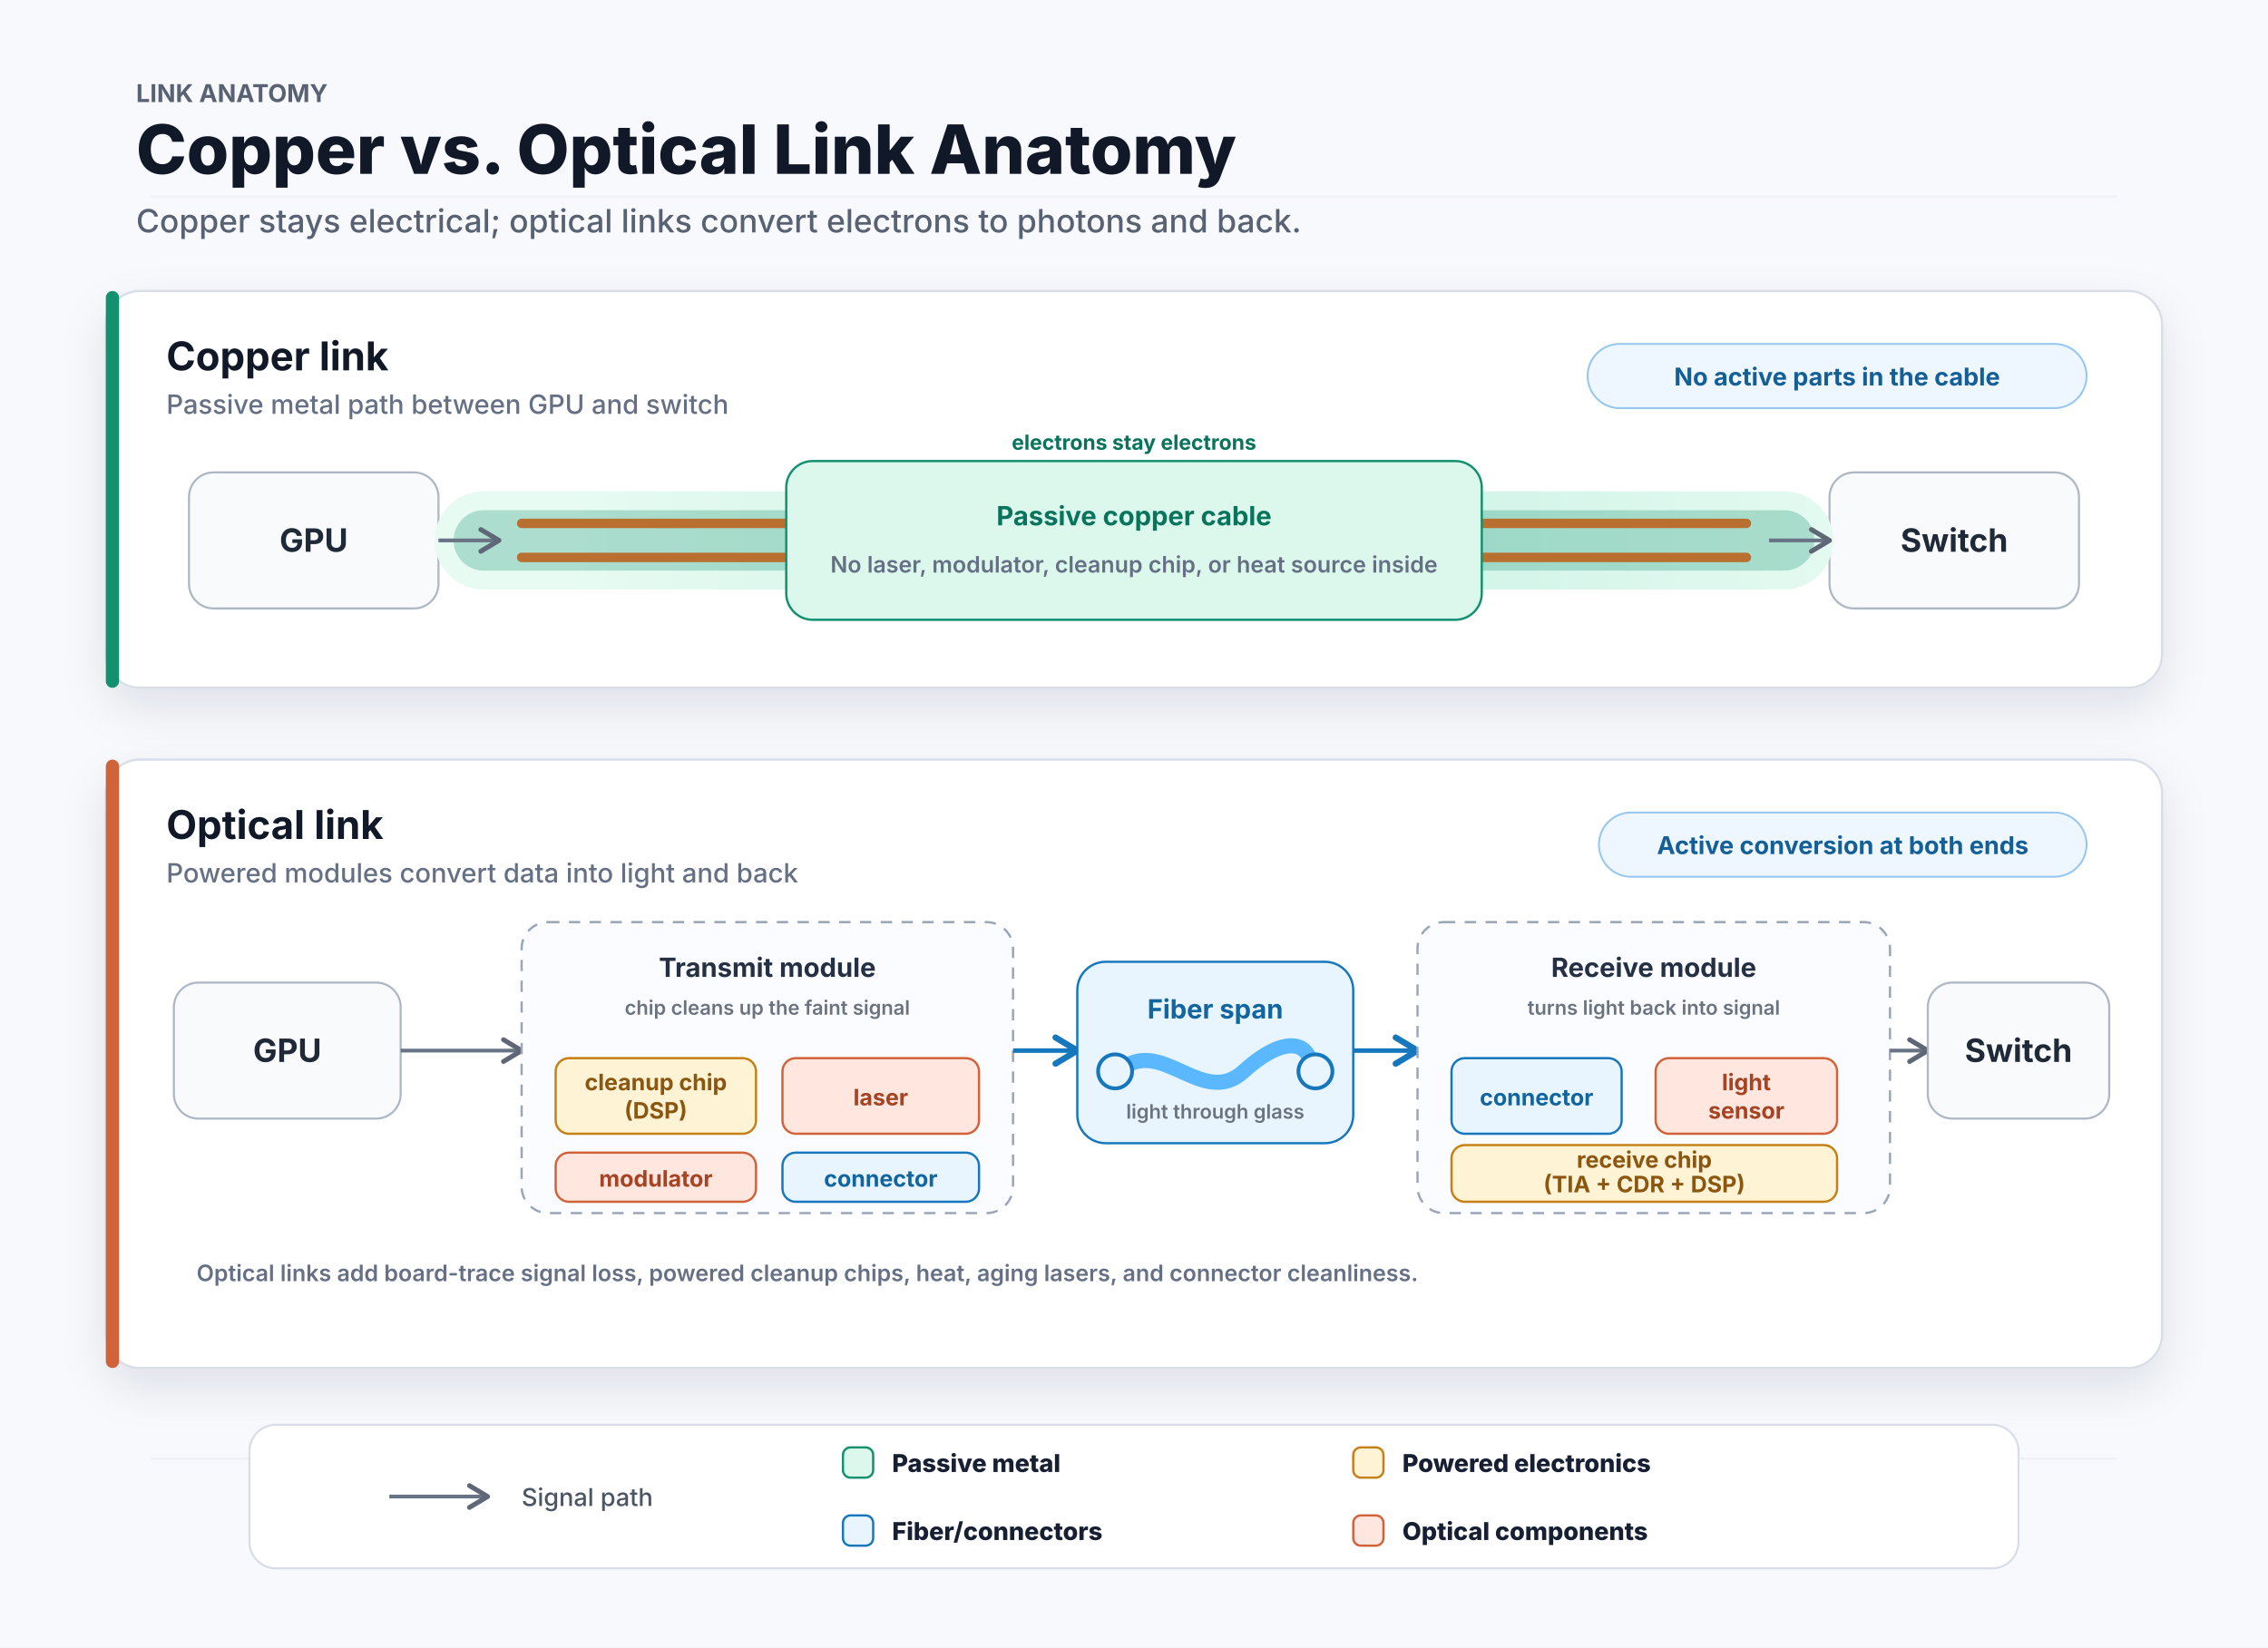
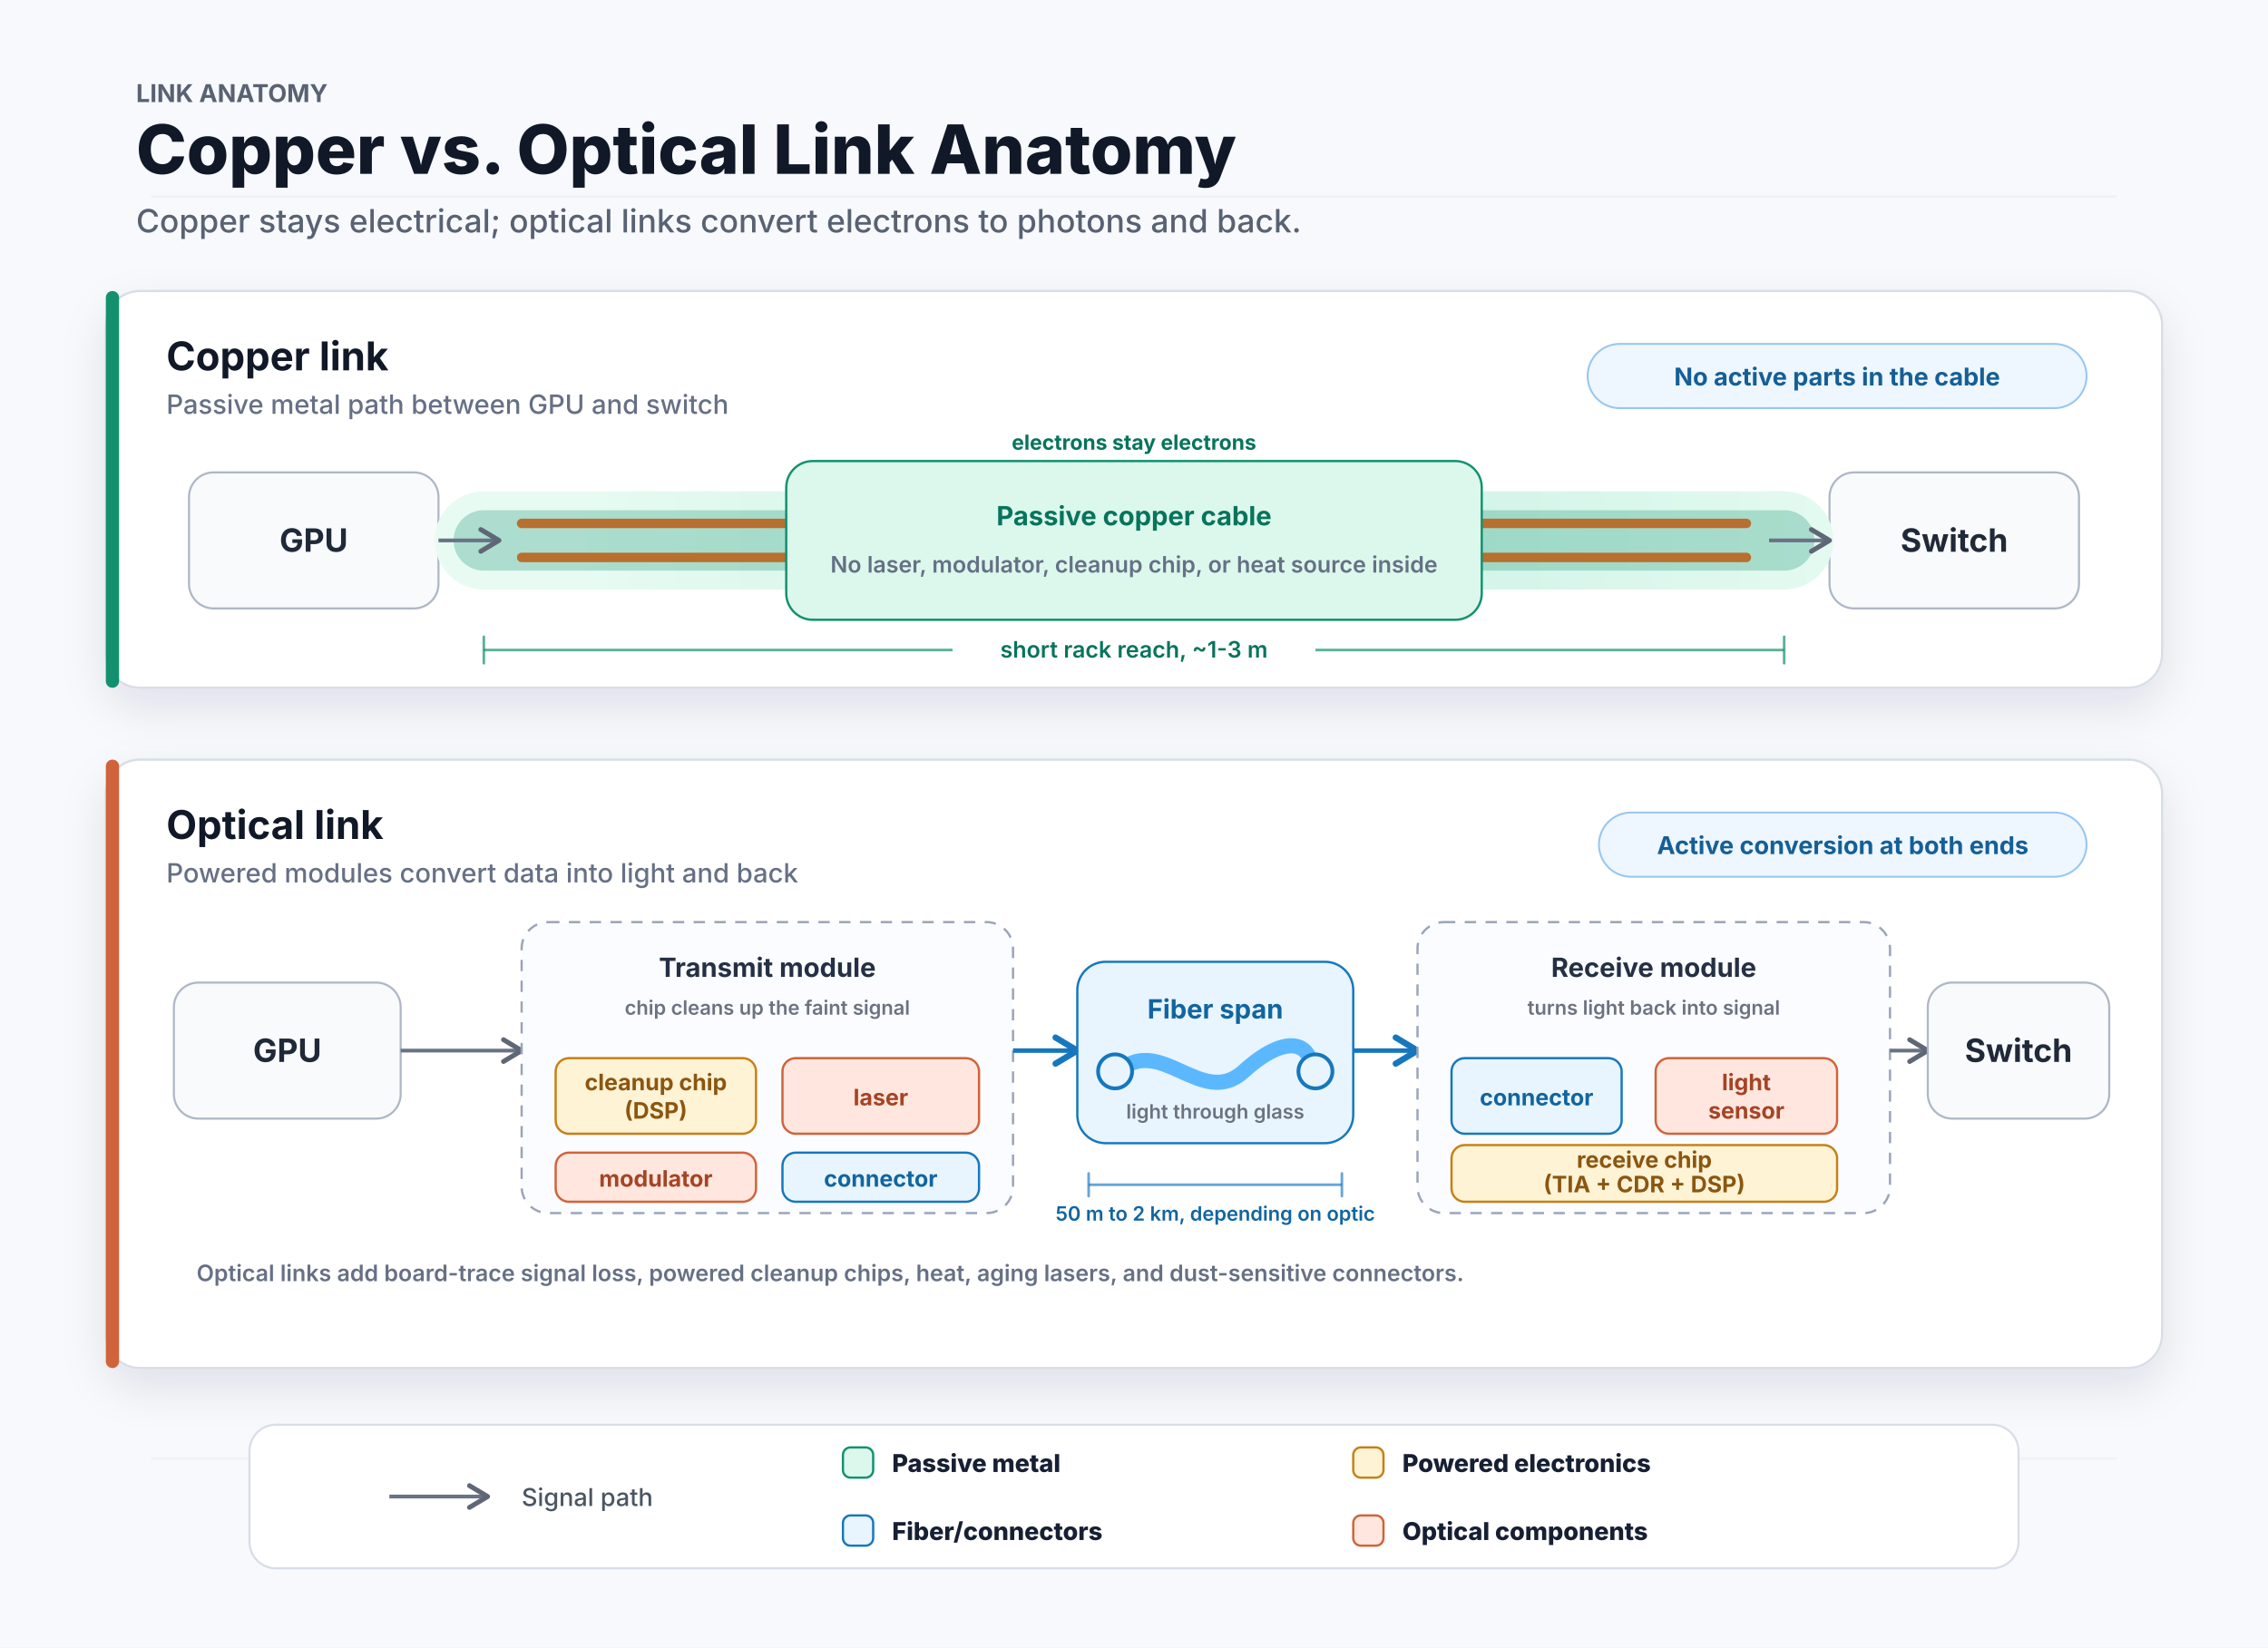
<svg xmlns="http://www.w3.org/2000/svg" width="1200" height="872" viewBox="0 0 1200 872" role="img">
  <defs>
    <filter id="soft-shadow" x="-8%" y="-12%" width="116%" height="130%">
      <feDropShadow dx="0" dy="10" stdDeviation="12" flood-color="#172033" flood-opacity="0.10" />
    </filter>
    <marker id="arrow-neutral" viewBox="0 0 10 10" refX="8" refY="5" markerWidth="8" markerHeight="8" orient="auto">
      <path d="M2 1.4 L8 5 L2 8.6" fill="none" stroke="#5f6675" stroke-width="1.6" stroke-linecap="round" stroke-linejoin="round" />
    </marker>
    <marker id="arrow-optical" viewBox="0 0 10 10" refX="8" refY="5" markerWidth="8" markerHeight="8" orient="auto">
      <path d="M2 1.4 L8 5 L2 8.6" fill="none" stroke="#1677bd" stroke-width="1.7" stroke-linecap="round" stroke-linejoin="round" />
    </marker>
    <linearGradient id="copper-cable" x1="248" y1="0" x2="952" y2="0" gradientUnits="userSpaceOnUse">
      <stop offset="0" stop-color="#e7fbf2" />
      <stop offset="0.5" stop-color="#c9f1e4" />
      <stop offset="1" stop-color="#e7fbf2" />
    </linearGradient>
    <linearGradient id="fiber-glow" x1="520" y1="0" x2="690" y2="0" gradientUnits="userSpaceOnUse">
      <stop offset="0" stop-color="#5bb8ff" />
      <stop offset="0.5" stop-color="#9ee7ff" />
      <stop offset="1" stop-color="#5bb8ff" />
    </linearGradient>
  </defs>
  <style>
    svg {
      color: #172033;
      background: #f7f9fc;
      font-family: Inter, ui-sans-serif, system-ui, -apple-system, BlinkMacSystemFont, "Segoe UI", sans-serif;
      letter-spacing: 0;
    }

    .page-bg {
      fill: #f7f9fc;
    }

    .title {
      fill: #111827;
      font-size: 36px;
      font-weight: 760;
    }

    .subtitle {
      fill: #596272;
      font-size: 17px;
      font-weight: 450;
    }

    .eyebrow {
      fill: #596272;
      font-size: 13px;
      font-weight: 700;
    }

    .lane {
      fill: #ffffff;
      stroke: #d8dde7;
      stroke-width: 1.2;
      filter: url(#soft-shadow);
    }

    .lane-title {
      fill: #111827;
      font-size: 21px;
      font-weight: 720;
    }

    .lane-subtitle {
      fill: #667085;
      font-size: 14px;
      font-weight: 460;
    }

    .endpoint {
      fill: #f8fafc;
      stroke: #aeb7c6;
      stroke-width: 1.1;
    }

    .endpoint-title {
      fill: #202938;
      font-size: 17px;
      font-weight: 720;
    }

    .endpoint-subtitle {
      fill: #6b7280;
      font-size: 11px;
      font-weight: 520;
    }

    .component-title {
      fill: #253044;
      font-size: 14px;
      font-weight: 720;
    }

    .component-label {
      font-size: 12px;
      font-weight: 680;
    }

    .small-label {
      fill: #667085;
      font-size: 12px;
      font-weight: 560;
    }

    .micro-label {
      fill: #6b7280;
      font-size: 10.5px;
      font-weight: 620;
    }

    .path-label {
      fill: #566070;
      font-size: 11px;
      font-weight: 720;
    }

    .count-badge {
      fill: #eef6ff;
      stroke: #98c7f0;
      stroke-width: 1;
    }

    .count-text {
      fill: #155f97;
      font-size: 13px;
      font-weight: 720;
    }

    .passive {
      fill: #dcf8ed;
      stroke: #13916f;
      stroke-width: 1.2;
    }

    .passive-text {
      fill: #08745c;
    }

    .active {
      fill: #fff3d6;
      stroke: #c68116;
      stroke-width: 1.2;
    }

    .active-text {
      fill: #8b5610;
    }

    .aging {
      fill: #ffe7df;
      stroke: #d1633a;
      stroke-width: 1.2;
    }

    .aging-text {
      fill: #a54425;
    }

    .fiber {
      fill: #e8f5ff;
      stroke: #1677bd;
      stroke-width: 1.2;
    }

    .fiber-text {
      fill: #12659f;
    }

    .transceiver {
      fill: #fbfcff;
      stroke: #9aa5b8;
      stroke-width: 1.2;
      stroke-dasharray: 6 5;
    }

    .signal-neutral {
      stroke: #697386;
      stroke-width: 2;
      fill: none;
      marker-end: url(#arrow-neutral);
    }

    .signal-optical {
      stroke: #1677bd;
      stroke-width: 2.4;
      fill: none;
      marker-end: url(#arrow-optical);
    }

    .footer {
      fill: #ffffff;
      stroke: #d8dde7;
      stroke-width: 1.1;
    }

    .footer-text {
      fill: #4b5563;
      font-size: 13px;
      font-weight: 520;
    }

    .footer-strong {
      fill: #172033;
      font-size: 13px;
      font-weight: 760;
    }
  </style>
  <rect class="page-bg" width="1200" height="872" />
  <g aria-hidden="true" opacity="0.55">
    <path d="M80 104 H1120" stroke="#e5e9f1" stroke-width="1" />
    <path d="M80 362 H1120" stroke="#e5e9f1" stroke-width="1" />
    <path d="M80 772 H1120" stroke="#e5e9f1" stroke-width="1" />
  </g>
  <text class="eyebrow" x="72" y="54">LINK ANATOMY</text>
  <text class="title" x="72" y="92">Copper vs. Optical Link Anatomy</text>
  <text class="subtitle" x="72" y="123">Copper stays electrical; optical links convert electrons to photons and back.</text>
  <g transform="translate(56 154)">
    <rect class="lane" x="0" y="0" width="1088" height="210" rx="18" />
    <rect x="0" y="0" width="7" height="210" rx="3.5" fill="#13916f" />
    <text class="lane-title" x="32" y="42">Copper link</text>
    <text class="lane-subtitle" x="32" y="65">Passive metal path between GPU and switch</text>
    <g transform="translate(784 28)">
      <rect class="count-badge" x="0" y="0" width="264" height="34" rx="17" />
      <text class="count-text" x="132" y="22" text-anchor="middle">No active parts in the cable</text>
    </g>
    <g transform="translate(44 96)">
      <rect class="endpoint" x="0" y="0" width="132" height="72" rx="13" />
      <text class="endpoint-title" x="66" y="42" text-anchor="middle">GPU</text>
    </g>
    <g transform="translate(912 96)">
      <rect class="endpoint" x="0" y="0" width="132" height="72" rx="13" />
      <text class="endpoint-title" x="66" y="42" text-anchor="middle">Switch</text>
    </g>
    <g>
      <path d="M200 132 H888" stroke="url(#copper-cable)" stroke-width="52" stroke-linecap="round" />
      <path d="M200 132 H888" stroke="#13916f" stroke-width="32" stroke-linecap="round" opacity="0.28" />
      <path d="M220 123 H868" stroke="#b86f2f" stroke-width="5" stroke-linecap="round" />
      <path d="M220 141 H868" stroke="#b86f2f" stroke-width="5" stroke-linecap="round" />
      <rect class="passive" x="360" y="90" width="368" height="84" rx="14" />
      <text class="component-title passive-text" x="544" y="124" text-anchor="middle">Passive copper cable</text>
      <text class="small-label" x="544" y="149" text-anchor="middle">No laser, modulator, cleanup chip, or heat source inside</text>
      <text class="path-label passive-text" x="544" y="84" text-anchor="middle">electrons stay electrons</text>
      <path class="signal-neutral" d="M176 132 H208" />
      <path class="signal-neutral" d="M880 132 H912" />
+       <path d="M200 183 V197 M888 183 V197" stroke="#13916f" stroke-width="1.4" opacity="0.7" stroke-linecap="round" />
+       <path d="M200 190 H448" stroke="#13916f" stroke-width="1.4" opacity="0.7" />
+       <path d="M640 190 H888" stroke="#13916f" stroke-width="1.4" opacity="0.7" />
+       <text class="small-label passive-text" x="544" y="194" text-anchor="middle">short rack reach, ~1-3 m</text>
    </g>
  </g>
  <g transform="translate(56 402)">
    <rect class="lane" x="0" y="0" width="1088" height="322" rx="18" />
    <rect x="0" y="0" width="7" height="322" rx="3.5" fill="#d1633a" />
    <text class="lane-title" x="32" y="42">Optical link</text>
    <text class="lane-subtitle" x="32" y="65">Powered modules convert data into light and back</text>
    <g transform="translate(790 28)">
      <rect class="count-badge" x="0" y="0" width="258" height="34" rx="17" />
      <text class="count-text" x="129" y="22" text-anchor="middle">Active conversion at both ends</text>
    </g>
    <g transform="translate(36 118)">
      <rect class="endpoint" x="0" y="0" width="120" height="72" rx="13" />
      <text class="endpoint-title" x="60" y="42" text-anchor="middle">GPU</text>
    </g>
    <path class="signal-neutral" d="M156 154 H220" />
    <g transform="translate(220 86)">
      <rect class="transceiver" x="0" y="0" width="260" height="154" rx="14" />
      <text class="component-title" x="130" y="29" text-anchor="middle">Transmit module</text>
      <text class="micro-label" x="130" y="49" text-anchor="middle">chip cleans up the faint signal</text>
      <rect class="active" x="18" y="72" width="106" height="40" rx="7" />
      <text class="component-label active-text" x="71" y="89" text-anchor="middle">cleanup chip</text>
      <text class="component-label active-text" x="71" y="104" text-anchor="middle">(DSP)</text>
      <rect class="aging" x="138" y="72" width="104" height="40" rx="7" />
      <text class="component-label aging-text" x="190" y="97" text-anchor="middle">laser</text>
      <rect class="aging" x="18" y="122" width="106" height="26" rx="7" />
      <text class="component-label aging-text" x="71" y="140" text-anchor="middle">modulator</text>
      <rect class="fiber" x="138" y="122" width="104" height="26" rx="7" />
      <text class="component-label fiber-text" x="190" y="140" text-anchor="middle">connector</text>
    </g>
    <path class="signal-optical" d="M480 154 H514" />
    <g transform="translate(514 107)">
      <rect class="fiber" x="0" y="0" width="146" height="96" rx="15" />
      <text class="component-title fiber-text" x="73" y="30" text-anchor="middle">Fiber span</text>
      <path d="M22 58 C44 38, 66 78, 88 58 S124 42, 124 58" stroke="url(#fiber-glow)" stroke-width="8" fill="none" stroke-linecap="round" />
      <circle cx="20" cy="58" r="9" fill="#e8f5ff" stroke="#1677bd" stroke-width="2" />
      <circle cx="126" cy="58" r="9" fill="#e8f5ff" stroke="#1677bd" stroke-width="2" />
      <text class="micro-label" x="73" y="83" text-anchor="middle">light through glass</text>
+       <path d="M6 112 V124 M140 112 V124" stroke="#1677bd" stroke-width="1.4" opacity="0.65" stroke-linecap="round" />
+       <path d="M6 118 H140" stroke="#1677bd" stroke-width="1.4" opacity="0.65" />
+       <text class="micro-label fiber-text" x="73" y="137" text-anchor="middle">50 m to 2 km, depending on optic</text>
    </g>
    <path class="signal-optical" d="M660 154 H694" />
    <g transform="translate(694 86)">
      <rect class="transceiver" x="0" y="0" width="250" height="154" rx="14" />
      <text class="component-title" x="125" y="29" text-anchor="middle">Receive module</text>
      <text class="micro-label" x="125" y="49" text-anchor="middle">turns light back into signal</text>
      <rect class="fiber" x="18" y="72" width="90" height="40" rx="7" />
      <text class="component-label fiber-text" x="63" y="97" text-anchor="middle">connector</text>
      <rect class="aging" x="126" y="72" width="96" height="40" rx="7" />
      <text class="component-label aging-text" x="174" y="89" text-anchor="middle">light</text>
      <text class="component-label aging-text" x="174" y="104" text-anchor="middle">sensor</text>
      <rect class="active" x="18" y="118" width="204" height="30" rx="7" />
      <text class="component-label active-text" x="120" y="130" text-anchor="middle">receive chip</text>
      <text class="component-label active-text" x="120" y="143" text-anchor="middle">(TIA + CDR + DSP)</text>
    </g>
    <path class="signal-neutral" d="M944 154 H964" />
    <g transform="translate(964 118)">
      <rect class="endpoint" x="0" y="0" width="96" height="72" rx="13" />
      <text class="endpoint-title" x="48" y="42" text-anchor="middle">Switch</text>
    </g>
    <g transform="translate(48 276)">
-       <text class="small-label" x="0" y="0">Optical links add board-trace signal loss, powered cleanup chips, heat, aging lasers, and connector cleanliness.</text>
+       <text class="small-label" x="0" y="0">Optical links add board-trace signal loss, powered cleanup chips, heat, aging lasers, and dust-sensitive connectors.</text>
    </g>
  </g>
  <g transform="translate(132 792)">
    <rect class="footer" x="0" y="-38" width="936" height="76" rx="14" />
    <path d="M74 0 H126" class="signal-neutral" />
    <text class="footer-text" x="144" y="5">Signal path</text>
    <rect class="passive" x="314" y="-26" width="16" height="16" rx="4" />
    <text class="footer-strong" x="340" y="-13">Passive metal</text>
    <rect class="active" x="584" y="-26" width="16" height="16" rx="4" />
    <text class="footer-strong" x="610" y="-13">Powered electronics</text>
    <rect class="fiber" x="314" y="10" width="16" height="16" rx="4" />
    <text class="footer-strong" x="340" y="23">Fiber/connectors</text>
    <rect class="aging" x="584" y="10" width="16" height="16" rx="4" />
    <text class="footer-strong" x="610" y="23">Optical components</text>
  </g>
</svg>
